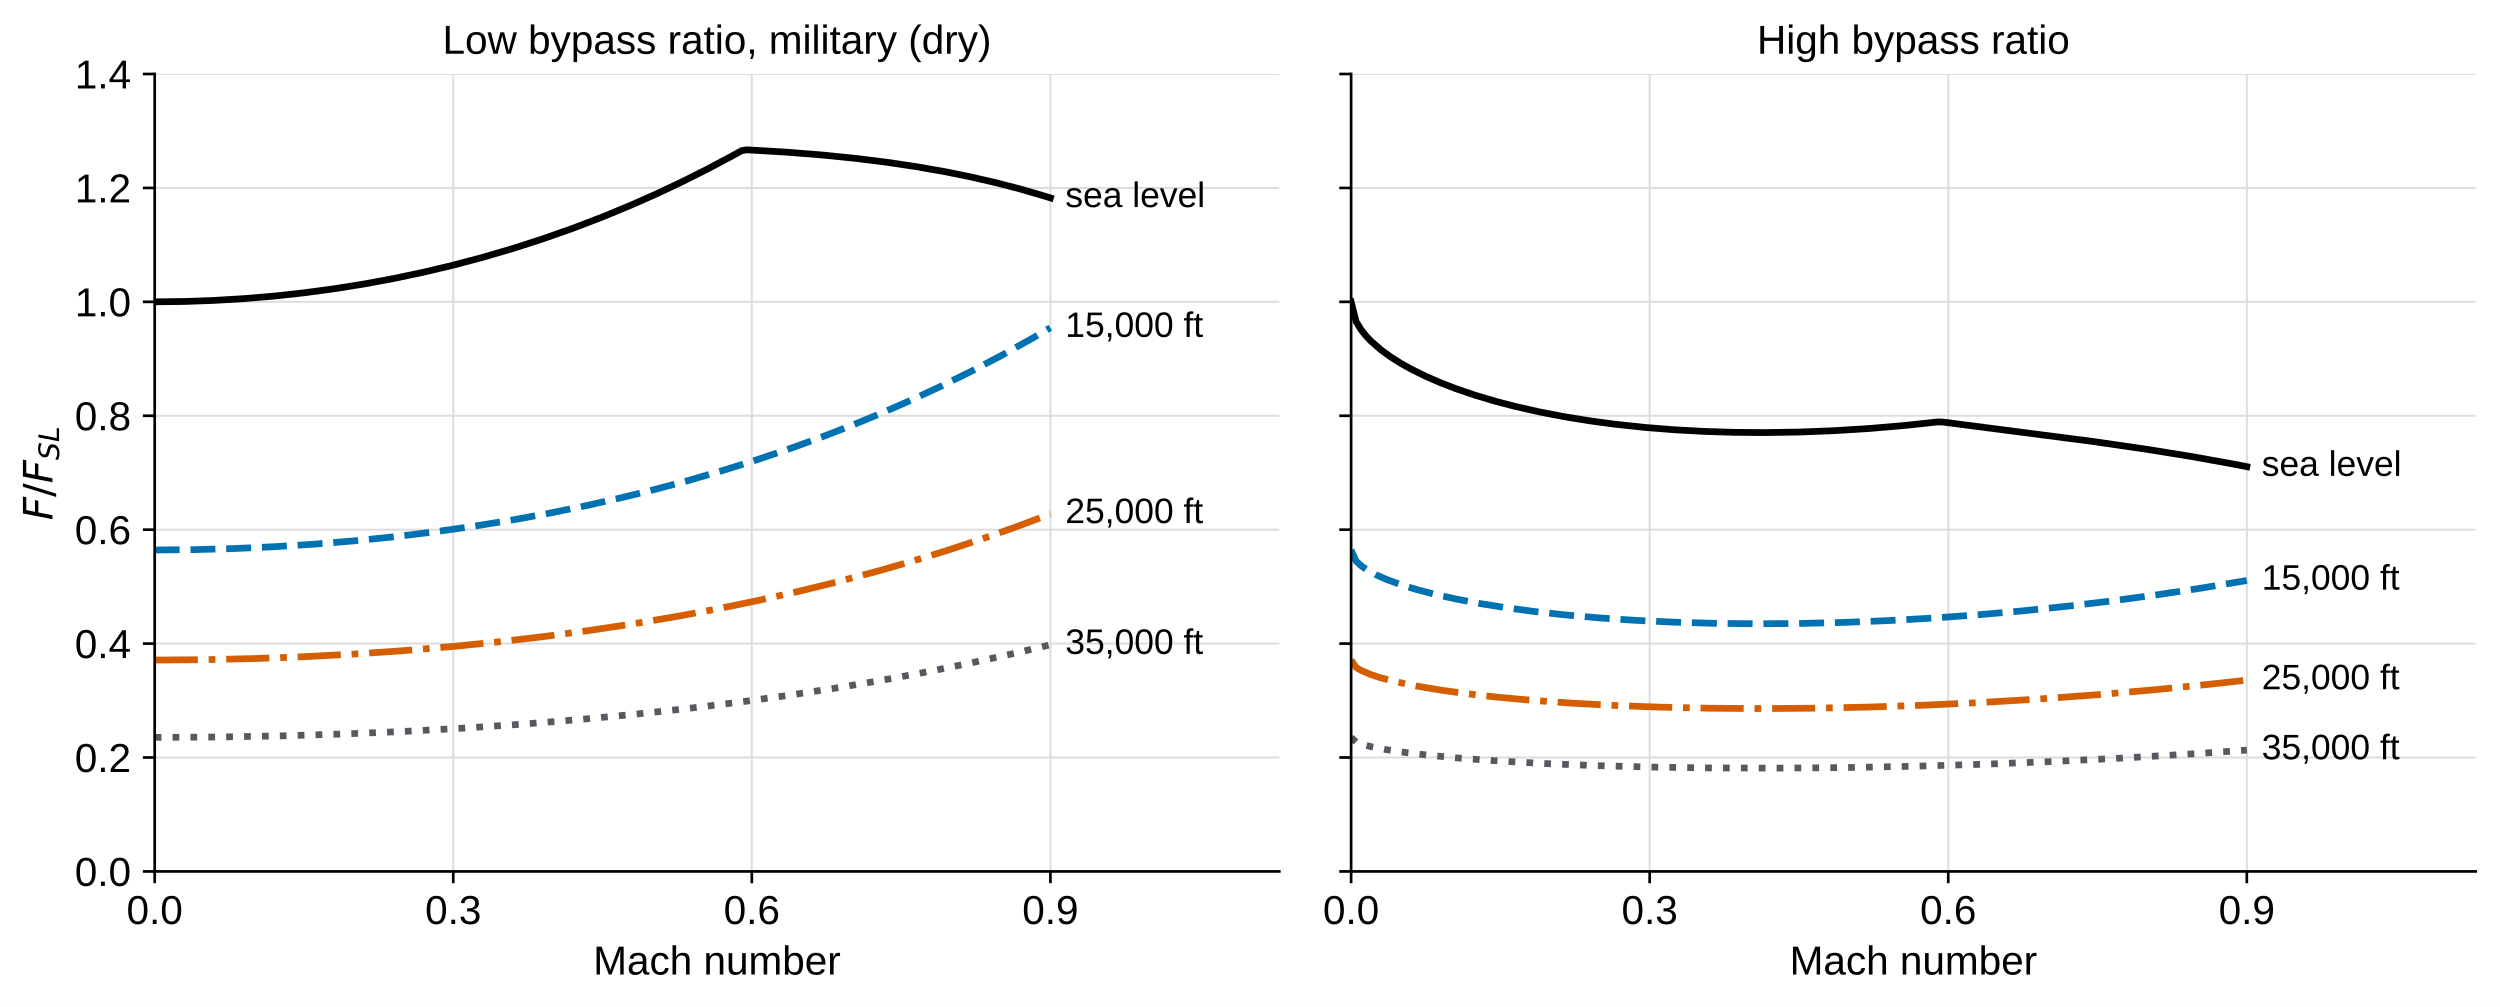
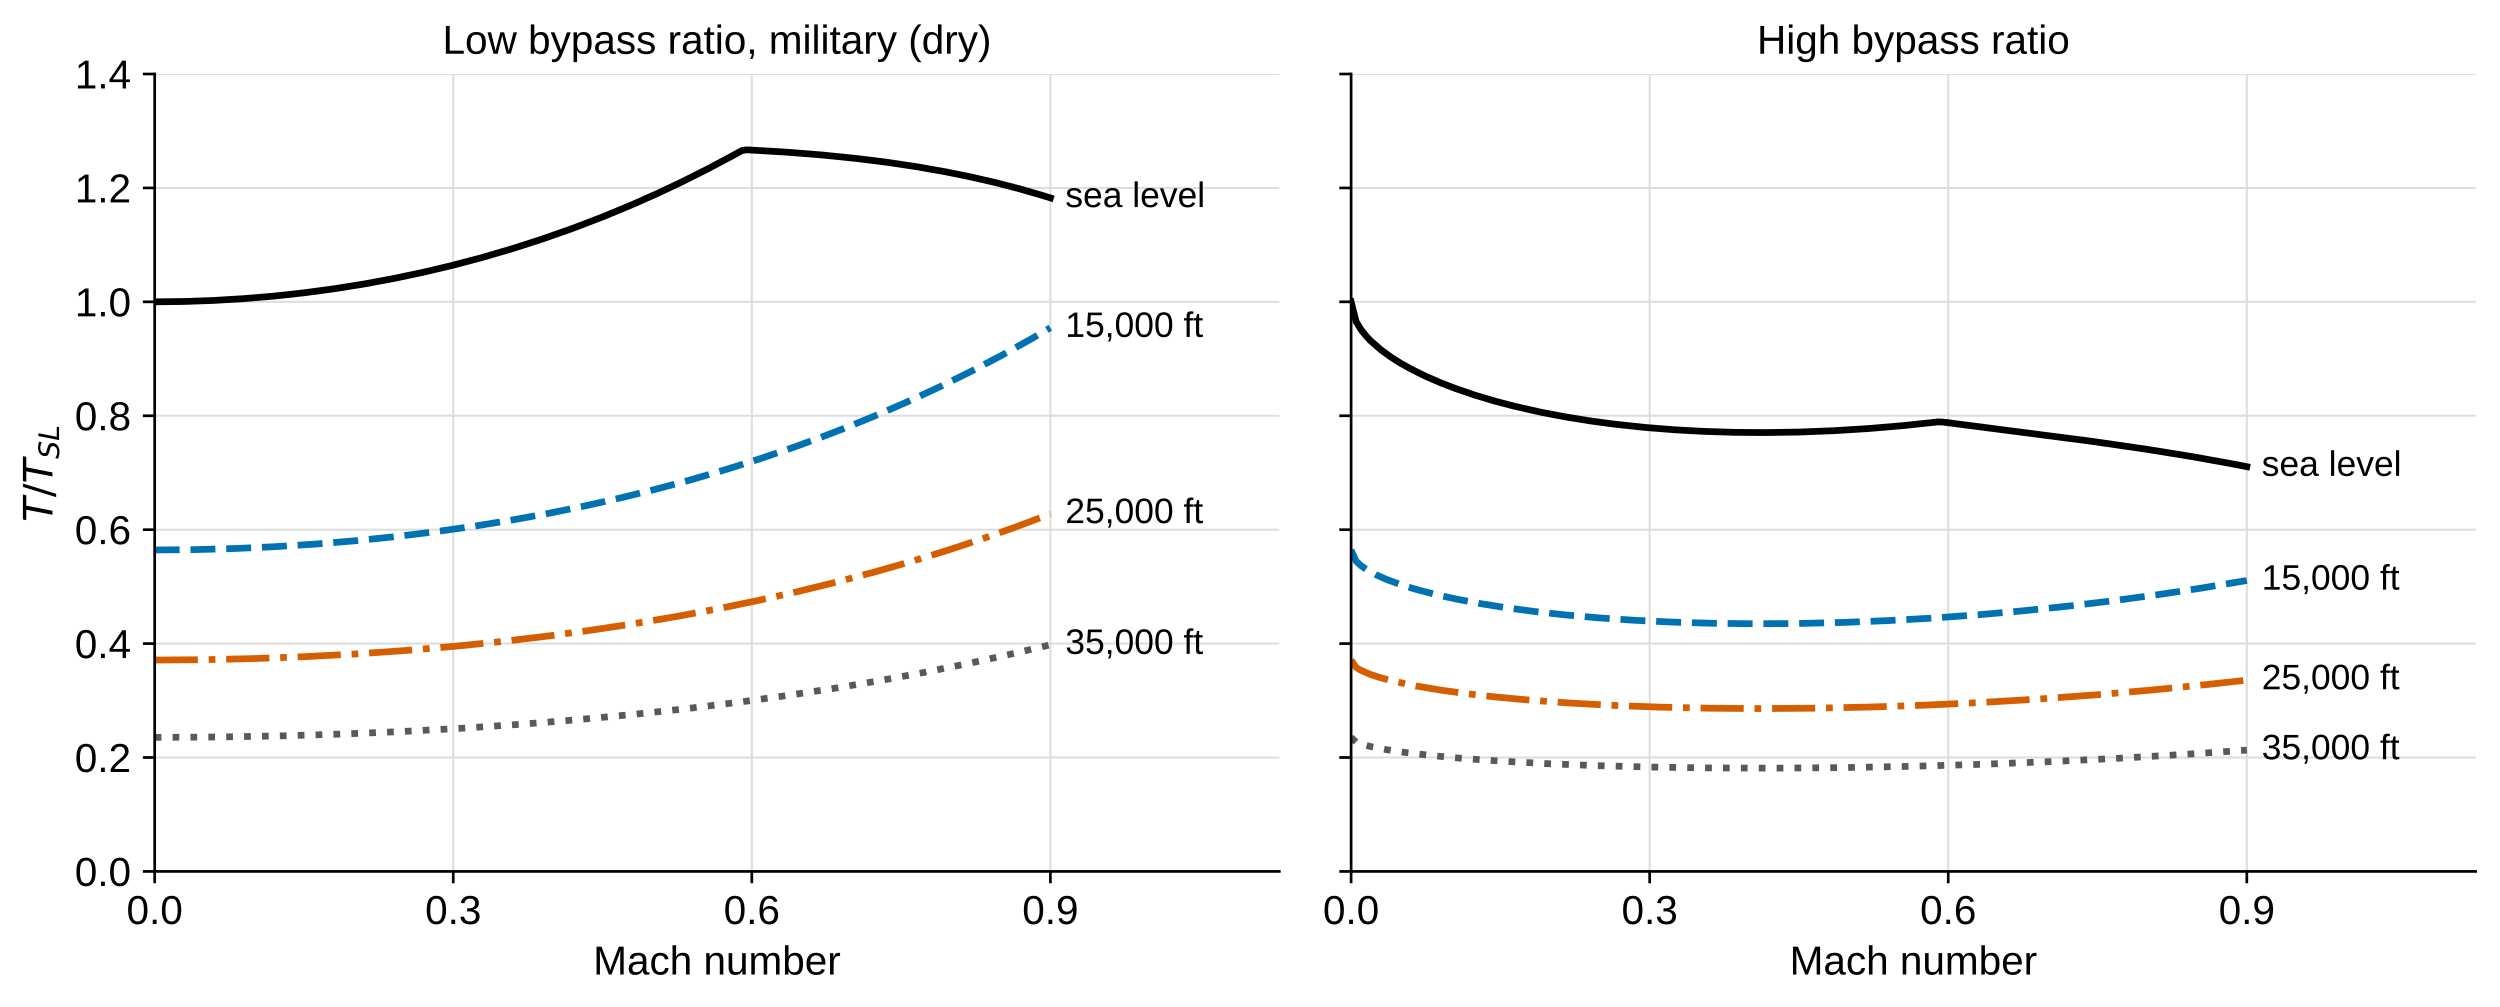
<svg xmlns="http://www.w3.org/2000/svg" xmlns:xlink="http://www.w3.org/1999/xlink" width="741.084pt" height="298.468pt" viewBox="0 0 741.084 298.468" version="1.1">
  <defs>
    <style type="text/css">*{stroke-linejoin: round; stroke-linecap: butt}</style>
  </defs>
  <g id="figure_1">
    <g id="patch_1">
      <path d="M 0 298.468  L 741.084 298.468  L 741.084 0  L 0 0  z " style="fill: #ffffff" />
    </g>
    <g id="axes_1">
      <g id="patch_2">
        <path d="M 45.854 258.319  L 379.227 258.319  L 379.227 21.936  L 45.854 21.936  z " style="fill: #ffffff" />
      </g>
      <g id="matplotlib.axis_1">
        <g id="xtick_1">
          <g id="line2d_1">
-             <path d="M 45.854 258.319  L 45.854 21.936  " clip-path="url(#p254d89307c)" style="fill: none; stroke: #dddddd; stroke-width: 0.6; stroke-linecap: square" />
+             <path d="M 45.854 258.319  L 45.854 21.936  " clip-path="url(#pd19abdd980)" style="fill: none; stroke: #dddddd; stroke-width: 0.6; stroke-linecap: square" />
          </g>
          <g id="line2d_2">
            <defs>
-               <path id="m6766ec5806" d="M 0 0  L 0 3.5  " style="stroke: #000000; stroke-width: 0.8" />
+               <path id="m0fcab98c0a" d="M 0 0  L 0 3.5  " style="stroke: #000000; stroke-width: 0.8" />
            </defs>
            <g>
-               <use xlink:href="#m6766ec5806" x="45.854" y="258.319" style="stroke: #000000; stroke-width: 0.8" />
+               <use xlink:href="#m0fcab98c0a" x="45.854" y="258.319" style="stroke: #000000; stroke-width: 0.8" />
            </g>
          </g>
          <g id="text_1">
            <text style="font-size: 12px; font-family: 'Arial', 'Helvetica', 'DejaVu Sans', sans-serif; text-anchor: middle" x="45.854" y="273.909" transform="rotate(-0 45.85437 273.9087)">0.0</text>
          </g>
        </g>
        <g id="xtick_2">
          <g id="line2d_3">
-             <path d="M 134.36 258.319  L 134.36 21.936  " clip-path="url(#p254d89307c)" style="fill: none; stroke: #dddddd; stroke-width: 0.6; stroke-linecap: square" />
+             <path d="M 134.36 258.319  L 134.36 21.936  " clip-path="url(#pd19abdd980)" style="fill: none; stroke: #dddddd; stroke-width: 0.6; stroke-linecap: square" />
          </g>
          <g id="line2d_4">
            <g>
-               <use xlink:href="#m6766ec5806" x="134.36" y="258.319" style="stroke: #000000; stroke-width: 0.8" />
+               <use xlink:href="#m0fcab98c0a" x="134.36" y="258.319" style="stroke: #000000; stroke-width: 0.8" />
            </g>
          </g>
          <g id="text_2">
            <text style="font-size: 12px; font-family: 'Arial', 'Helvetica', 'DejaVu Sans', sans-serif; text-anchor: middle" x="134.36" y="273.909" transform="rotate(-0 134.3603 273.9087)">0.3</text>
          </g>
        </g>
        <g id="xtick_3">
          <g id="line2d_5">
-             <path d="M 222.866 258.319  L 222.866 21.936  " clip-path="url(#p254d89307c)" style="fill: none; stroke: #dddddd; stroke-width: 0.6; stroke-linecap: square" />
+             <path d="M 222.866 258.319  L 222.866 21.936  " clip-path="url(#pd19abdd980)" style="fill: none; stroke: #dddddd; stroke-width: 0.6; stroke-linecap: square" />
          </g>
          <g id="line2d_6">
            <g>
-               <use xlink:href="#m6766ec5806" x="222.866" y="258.319" style="stroke: #000000; stroke-width: 0.8" />
+               <use xlink:href="#m0fcab98c0a" x="222.866" y="258.319" style="stroke: #000000; stroke-width: 0.8" />
            </g>
          </g>
          <g id="text_3">
            <text style="font-size: 12px; font-family: 'Arial', 'Helvetica', 'DejaVu Sans', sans-serif; text-anchor: middle" x="222.866" y="273.909" transform="rotate(-0 222.8663 273.9087)">0.6</text>
          </g>
        </g>
        <g id="xtick_4">
          <g id="line2d_7">
-             <path d="M 311.372 258.319  L 311.372 21.936  " clip-path="url(#p254d89307c)" style="fill: none; stroke: #dddddd; stroke-width: 0.6; stroke-linecap: square" />
+             <path d="M 311.372 258.319  L 311.372 21.936  " clip-path="url(#pd19abdd980)" style="fill: none; stroke: #dddddd; stroke-width: 0.6; stroke-linecap: square" />
          </g>
          <g id="line2d_8">
            <g>
-               <use xlink:href="#m6766ec5806" x="311.372" y="258.319" style="stroke: #000000; stroke-width: 0.8" />
+               <use xlink:href="#m0fcab98c0a" x="311.372" y="258.319" style="stroke: #000000; stroke-width: 0.8" />
            </g>
          </g>
          <g id="text_4">
            <text style="font-size: 12px; font-family: 'Arial', 'Helvetica', 'DejaVu Sans', sans-serif; text-anchor: middle" x="311.372" y="273.909" transform="rotate(-0 311.3723 273.9087)">0.9</text>
          </g>
        </g>
        <g id="text_5">
          <text style="font-size: 12px; font-family: 'Arial', 'Helvetica', 'DejaVu Sans', sans-serif; text-anchor: middle" x="212.541" y="288.883" transform="rotate(-0 212.5406 288.8831)">Mach number</text>
        </g>
      </g>
      <g id="matplotlib.axis_2">
        <g id="ytick_1">
          <g id="line2d_9">
-             <path d="M 45.854 258.319  L 379.227 258.319  " clip-path="url(#p254d89307c)" style="fill: none; stroke: #dddddd; stroke-width: 0.6; stroke-linecap: square" />
+             <path d="M 45.854 258.319  L 379.227 258.319  " clip-path="url(#pd19abdd980)" style="fill: none; stroke: #dddddd; stroke-width: 0.6; stroke-linecap: square" />
          </g>
          <g id="line2d_10">
            <defs>
-               <path id="m88edf5be63" d="M 0 0  L -3.5 0  " style="stroke: #000000; stroke-width: 0.8" />
+               <path id="m493aca68f6" d="M 0 0  L -3.5 0  " style="stroke: #000000; stroke-width: 0.8" />
            </defs>
            <g>
-               <use xlink:href="#m88edf5be63" x="45.854" y="258.319" style="stroke: #000000; stroke-width: 0.8" />
+               <use xlink:href="#m493aca68f6" x="45.854" y="258.319" style="stroke: #000000; stroke-width: 0.8" />
            </g>
          </g>
          <g id="text_6">
            <text style="font-size: 12px; font-family: 'Arial', 'Helvetica', 'DejaVu Sans', sans-serif; text-anchor: end" x="38.854" y="262.614" transform="rotate(-0 38.85437 262.6141)">0.0</text>
          </g>
        </g>
        <g id="ytick_2">
          <g id="line2d_11">
-             <path d="M 45.854 224.55  L 379.227 224.55  " clip-path="url(#p254d89307c)" style="fill: none; stroke: #dddddd; stroke-width: 0.6; stroke-linecap: square" />
+             <path d="M 45.854 224.55  L 379.227 224.55  " clip-path="url(#pd19abdd980)" style="fill: none; stroke: #dddddd; stroke-width: 0.6; stroke-linecap: square" />
          </g>
          <g id="line2d_12">
            <g>
-               <use xlink:href="#m88edf5be63" x="45.854" y="224.55" style="stroke: #000000; stroke-width: 0.8" />
+               <use xlink:href="#m493aca68f6" x="45.854" y="224.55" style="stroke: #000000; stroke-width: 0.8" />
            </g>
          </g>
          <g id="text_7">
            <text style="font-size: 12px; font-family: 'Arial', 'Helvetica', 'DejaVu Sans', sans-serif; text-anchor: end" x="38.854" y="228.845" transform="rotate(-0 38.85437 228.845)">0.2</text>
          </g>
        </g>
        <g id="ytick_3">
          <g id="line2d_13">
-             <path d="M 45.854 190.781  L 379.227 190.781  " clip-path="url(#p254d89307c)" style="fill: none; stroke: #dddddd; stroke-width: 0.6; stroke-linecap: square" />
+             <path d="M 45.854 190.781  L 379.227 190.781  " clip-path="url(#pd19abdd980)" style="fill: none; stroke: #dddddd; stroke-width: 0.6; stroke-linecap: square" />
          </g>
          <g id="line2d_14">
            <g>
-               <use xlink:href="#m88edf5be63" x="45.854" y="190.781" style="stroke: #000000; stroke-width: 0.8" />
+               <use xlink:href="#m493aca68f6" x="45.854" y="190.781" style="stroke: #000000; stroke-width: 0.8" />
            </g>
          </g>
          <g id="text_8">
            <text style="font-size: 12px; font-family: 'Arial', 'Helvetica', 'DejaVu Sans', sans-serif; text-anchor: end" x="38.854" y="195.076" transform="rotate(-0 38.85437 195.0758)">0.4</text>
          </g>
        </g>
        <g id="ytick_4">
          <g id="line2d_15">
-             <path d="M 45.854 157.012  L 379.227 157.012  " clip-path="url(#p254d89307c)" style="fill: none; stroke: #dddddd; stroke-width: 0.6; stroke-linecap: square" />
+             <path d="M 45.854 157.012  L 379.227 157.012  " clip-path="url(#pd19abdd980)" style="fill: none; stroke: #dddddd; stroke-width: 0.6; stroke-linecap: square" />
          </g>
          <g id="line2d_16">
            <g>
-               <use xlink:href="#m88edf5be63" x="45.854" y="157.012" style="stroke: #000000; stroke-width: 0.8" />
+               <use xlink:href="#m493aca68f6" x="45.854" y="157.012" style="stroke: #000000; stroke-width: 0.8" />
            </g>
          </g>
          <g id="text_9">
            <text style="font-size: 12px; font-family: 'Arial', 'Helvetica', 'DejaVu Sans', sans-serif; text-anchor: end" x="38.854" y="161.307" transform="rotate(-0 38.85437 161.3067)">0.6</text>
          </g>
        </g>
        <g id="ytick_5">
          <g id="line2d_17">
-             <path d="M 45.854 123.243  L 379.227 123.243  " clip-path="url(#p254d89307c)" style="fill: none; stroke: #dddddd; stroke-width: 0.6; stroke-linecap: square" />
+             <path d="M 45.854 123.243  L 379.227 123.243  " clip-path="url(#pd19abdd980)" style="fill: none; stroke: #dddddd; stroke-width: 0.6; stroke-linecap: square" />
          </g>
          <g id="line2d_18">
            <g>
-               <use xlink:href="#m88edf5be63" x="45.854" y="123.243" style="stroke: #000000; stroke-width: 0.8" />
+               <use xlink:href="#m493aca68f6" x="45.854" y="123.243" style="stroke: #000000; stroke-width: 0.8" />
            </g>
          </g>
          <g id="text_10">
            <text style="font-size: 12px; font-family: 'Arial', 'Helvetica', 'DejaVu Sans', sans-serif; text-anchor: end" x="38.854" y="127.538" transform="rotate(-0 38.85437 127.5376)">0.8</text>
          </g>
        </g>
        <g id="ytick_6">
          <g id="line2d_19">
-             <path d="M 45.854 89.474  L 379.227 89.474  " clip-path="url(#p254d89307c)" style="fill: none; stroke: #dddddd; stroke-width: 0.6; stroke-linecap: square" />
+             <path d="M 45.854 89.474  L 379.227 89.474  " clip-path="url(#pd19abdd980)" style="fill: none; stroke: #dddddd; stroke-width: 0.6; stroke-linecap: square" />
          </g>
          <g id="line2d_20">
            <g>
-               <use xlink:href="#m88edf5be63" x="45.854" y="89.474" style="stroke: #000000; stroke-width: 0.8" />
+               <use xlink:href="#m493aca68f6" x="45.854" y="89.474" style="stroke: #000000; stroke-width: 0.8" />
            </g>
          </g>
          <g id="text_11">
            <text style="font-size: 12px; font-family: 'Arial', 'Helvetica', 'DejaVu Sans', sans-serif; text-anchor: end" x="38.854" y="93.769" transform="rotate(-0 38.85437 93.76853)">1.0</text>
          </g>
        </g>
        <g id="ytick_7">
          <g id="line2d_21">
-             <path d="M 45.854 55.705  L 379.227 55.705  " clip-path="url(#p254d89307c)" style="fill: none; stroke: #dddddd; stroke-width: 0.6; stroke-linecap: square" />
+             <path d="M 45.854 55.705  L 379.227 55.705  " clip-path="url(#pd19abdd980)" style="fill: none; stroke: #dddddd; stroke-width: 0.6; stroke-linecap: square" />
          </g>
          <g id="line2d_22">
            <g>
-               <use xlink:href="#m88edf5be63" x="45.854" y="55.705" style="stroke: #000000; stroke-width: 0.8" />
+               <use xlink:href="#m493aca68f6" x="45.854" y="55.705" style="stroke: #000000; stroke-width: 0.8" />
            </g>
          </g>
          <g id="text_12">
            <text style="font-size: 12px; font-family: 'Arial', 'Helvetica', 'DejaVu Sans', sans-serif; text-anchor: end" x="38.854" y="59.999" transform="rotate(-0 38.85437 59.99942)">1.2</text>
          </g>
        </g>
        <g id="ytick_8">
          <g id="line2d_23">
-             <path d="M 45.854 21.936  L 379.227 21.936  " clip-path="url(#p254d89307c)" style="fill: none; stroke: #dddddd; stroke-width: 0.6; stroke-linecap: square" />
+             <path d="M 45.854 21.936  L 379.227 21.936  " clip-path="url(#pd19abdd980)" style="fill: none; stroke: #dddddd; stroke-width: 0.6; stroke-linecap: square" />
          </g>
          <g id="line2d_24">
            <g>
-               <use xlink:href="#m88edf5be63" x="45.854" y="21.936" style="stroke: #000000; stroke-width: 0.8" />
+               <use xlink:href="#m493aca68f6" x="45.854" y="21.936" style="stroke: #000000; stroke-width: 0.8" />
            </g>
          </g>
          <g id="text_13">
            <text style="font-size: 12px; font-family: 'Arial', 'Helvetica', 'DejaVu Sans', sans-serif; text-anchor: end" x="38.854" y="26.23" transform="rotate(-0 38.85437 26.23031)">1.4</text>
          </g>
        </g>
        <g id="text_14">
-           <g transform="translate(15.78937 154.2275) rotate(-90)">
+           <g transform="translate(15.78937 154.7075) rotate(-90)">
            <text>
-               <tspan x="0" y="-0.25" style="font-style: oblique; font-size: 12px; font-family: 'DejaVu Sans'">F</tspan>
-               <tspan x="10.945" y="-0.25" style="font-style: oblique; font-size: 12px; font-family: 'DejaVu Sans'">F</tspan>
-               <tspan x="6.902" y="-0.25" style="font-size: 12px; font-family: 'DejaVu Sans'">/</tspan>
-               <tspan x="17.848" y="1.719" style="font-style: oblique; font-size: 8.4px; font-family: 'DejaVu Sans'">S</tspan>
-               <tspan x="23.18" y="1.719" style="font-style: oblique; font-size: 8.4px; font-family: 'DejaVu Sans'">L</tspan>
+               <tspan x="0" y="-0.25" style="font-style: oblique; font-size: 12px; font-family: 'DejaVu Sans'">T</tspan>
+               <tspan x="11.373" y="-0.25" style="font-style: oblique; font-size: 12px; font-family: 'DejaVu Sans'">T</tspan>
+               <tspan x="7.33" y="-0.25" style="font-size: 12px; font-family: 'DejaVu Sans'">/</tspan>
+               <tspan x="18.703" y="1.719" style="font-style: oblique; font-size: 8.4px; font-family: 'DejaVu Sans'">S</tspan>
+               <tspan x="24.035" y="1.719" style="font-style: oblique; font-size: 8.4px; font-family: 'DejaVu Sans'">L</tspan>
            </text>
          </g>
        </g>
      </g>
      <g id="line2d_25">
-         <path d="M 45.854 89.474  L 54.705 89.367  L 63.556 89.048  L 72.406 88.515  L 81.257 87.766  L 90.107 86.8  L 98.958 85.613  L 107.809 84.204  L 116.659 82.567  L 125.51 80.699  L 134.36 78.595  L 143.211 76.249  L 152.062 73.653  L 160.912 70.803  L 169.763 67.689  L 178.613 64.304  L 187.464 60.638  L 194.839 57.361  L 202.215 53.876  L 209.59 50.177  L 216.966 46.257  L 219.916 44.625  L 221.391 44.408  L 233.192 45.107  L 243.518 45.927  L 253.843 46.973  L 262.694 48.076  L 271.545 49.392  L 280.395 50.946  L 287.771 52.443  L 295.146 54.14  L 302.522 56.055  L 309.897 58.207  L 311.372 58.667  L 311.372 58.667  " clip-path="url(#p254d89307c)" style="fill: none; stroke: #000000; stroke-width: 2; stroke-linecap: square" />
+         <path d="M 45.854 89.474  L 54.705 89.367  L 63.556 89.048  L 72.406 88.515  L 81.257 87.766  L 90.107 86.8  L 98.958 85.613  L 107.809 84.204  L 116.659 82.567  L 125.51 80.699  L 134.36 78.595  L 143.211 76.249  L 152.062 73.653  L 160.912 70.803  L 169.763 67.689  L 178.613 64.304  L 187.464 60.638  L 194.839 57.361  L 202.215 53.876  L 209.59 50.177  L 216.966 46.257  L 219.916 44.625  L 221.391 44.408  L 233.192 45.107  L 243.518 45.927  L 253.843 46.973  L 262.694 48.076  L 271.545 49.392  L 280.395 50.946  L 287.771 52.443  L 295.146 54.14  L 302.522 56.055  L 309.897 58.207  L 311.372 58.667  L 311.372 58.667  " clip-path="url(#pd19abdd980)" style="fill: none; stroke: #000000; stroke-width: 2; stroke-linecap: square" />
      </g>
      <g id="line2d_26">
-         <path d="M 45.854 163.033  L 57.655 162.926  L 69.456 162.606  L 81.257 162.069  L 93.058 161.315  L 104.858 160.338  L 116.659 159.135  L 128.46 157.7  L 140.261 156.026  L 152.062 154.105  L 162.387 152.214  L 172.713 150.119  L 183.039 147.814  L 193.364 145.29  L 203.69 142.536  L 214.016 139.544  L 224.341 136.303  L 234.667 132.799  L 243.518 129.579  L 252.368 126.148  L 261.219 122.497  L 270.07 118.618  L 278.92 114.499  L 287.771 110.129  L 296.621 105.497  L 305.472 100.591  L 311.372 97.161  L 311.372 97.161  " clip-path="url(#p254d89307c)" style="fill: none; stroke-dasharray: 7.4,3.2; stroke-dashoffset: 0; stroke: #0072b2; stroke-width: 2" />
+         <path d="M 45.854 163.033  L 57.655 162.926  L 69.456 162.606  L 81.257 162.069  L 93.058 161.315  L 104.858 160.338  L 116.659 159.135  L 128.46 157.7  L 140.261 156.026  L 152.062 154.105  L 162.387 152.214  L 172.713 150.119  L 183.039 147.814  L 193.364 145.29  L 203.69 142.536  L 214.016 139.544  L 224.341 136.303  L 234.667 132.799  L 243.518 129.579  L 252.368 126.148  L 261.219 122.497  L 270.07 118.618  L 278.92 114.499  L 287.771 110.129  L 296.621 105.497  L 305.472 100.591  L 311.372 97.161  L 311.372 97.161  " clip-path="url(#pd19abdd980)" style="fill: none; stroke-dasharray: 7.4,3.2; stroke-dashoffset: 0; stroke: #0072b2; stroke-width: 2" />
      </g>
      <g id="line2d_27">
-         <path d="M 45.854 195.662  L 60.605 195.553  L 75.356 195.223  L 90.107 194.67  L 104.858 193.89  L 119.609 192.878  L 134.36 191.625  L 147.636 190.285  L 160.912 188.734  L 174.188 186.963  L 187.464 184.962  L 200.74 182.717  L 212.541 180.508  L 224.341 178.085  L 236.142 175.438  L 247.943 172.553  L 259.744 169.418  L 270.07 166.456  L 280.395 163.281  L 290.721 159.879  L 301.047 156.239  L 311.372 152.347  L 311.372 152.347  " clip-path="url(#p254d89307c)" style="fill: none; stroke-dasharray: 12.8,3.2,2,3.2; stroke-dashoffset: 0; stroke: #d55e00; stroke-width: 2" />
+         <path d="M 45.854 195.662  L 60.605 195.553  L 75.356 195.223  L 90.107 194.67  L 104.858 193.89  L 119.609 192.878  L 134.36 191.625  L 147.636 190.285  L 160.912 188.734  L 174.188 186.963  L 187.464 184.962  L 200.74 182.717  L 212.541 180.508  L 224.341 178.085  L 236.142 175.438  L 247.943 172.553  L 259.744 169.418  L 270.07 166.456  L 280.395 163.281  L 290.721 159.879  L 301.047 156.239  L 311.372 152.347  L 311.372 152.347  " clip-path="url(#pd19abdd980)" style="fill: none; stroke-dasharray: 12.8,3.2,2,3.2; stroke-dashoffset: 0; stroke: #d55e00; stroke-width: 2" />
      </g>
      <g id="line2d_28">
-         <path d="M 45.854 218.589  L 65.031 218.472  L 84.207 218.117  L 101.908 217.576  L 119.609 216.824  L 137.311 215.852  L 155.012 214.65  L 171.238 213.335  L 187.464 211.804  L 203.69 210.043  L 218.441 208.229  L 233.192 206.199  L 247.943 203.936  L 261.219 201.688  L 274.495 199.224  L 287.771 196.531  L 301.047 193.591  L 311.372 191.124  L 311.372 191.124  " clip-path="url(#p254d89307c)" style="fill: none; stroke-dasharray: 2,3.3; stroke-dashoffset: 0; stroke: #555960; stroke-width: 2" />
+         <path d="M 45.854 218.589  L 65.031 218.472  L 84.207 218.117  L 101.908 217.576  L 119.609 216.824  L 137.311 215.852  L 155.012 214.65  L 171.238 213.335  L 187.464 211.804  L 203.69 210.043  L 218.441 208.229  L 233.192 206.199  L 247.943 203.936  L 261.219 201.688  L 274.495 199.224  L 287.771 196.531  L 301.047 193.591  L 311.372 191.124  L 311.372 191.124  " clip-path="url(#pd19abdd980)" style="fill: none; stroke-dasharray: 2,3.3; stroke-dashoffset: 0; stroke: #555960; stroke-width: 2" />
      </g>
      <g id="patch_3">
        <path d="M 45.854 258.319  L 45.854 21.936  " style="fill: none; stroke: #000000; stroke-width: 0.8; stroke-linejoin: miter; stroke-linecap: square" />
      </g>
      <g id="patch_4">
        <path d="M 45.854 258.319  L 379.227 258.319  " style="fill: none; stroke: #000000; stroke-width: 0.8; stroke-linejoin: miter; stroke-linecap: square" />
      </g>
      <g id="text_15">
        <text style="font-size: 10.5px; font-family: 'Arial', 'Helvetica', 'DejaVu Sans', sans-serif; text-anchor: start" x="315.798" y="61.381" transform="rotate(-0 315.7976 61.38126)">sea level</text>
      </g>
      <g id="text_16">
        <text style="font-size: 10.5px; font-family: 'Arial', 'Helvetica', 'DejaVu Sans', sans-serif; text-anchor: start" x="315.798" y="99.876" transform="rotate(-0 315.7976 99.87578)">15,000 ft</text>
      </g>
      <g id="text_17">
        <text style="font-size: 10.5px; font-family: 'Arial', 'Helvetica', 'DejaVu Sans', sans-serif; text-anchor: start" x="315.798" y="155.062" transform="rotate(-0 315.7976 155.0619)">25,000 ft</text>
      </g>
      <g id="text_18">
        <text style="font-size: 10.5px; font-family: 'Arial', 'Helvetica', 'DejaVu Sans', sans-serif; text-anchor: start" x="315.798" y="193.838" transform="rotate(-0 315.7976 193.8382)">35,000 ft</text>
      </g>
      <g id="text_19">
        <text style="font-size: 12px; font-family: 'Arial', 'Helvetica', 'DejaVu Sans', sans-serif; text-anchor: middle" x="212.541" y="15.936" transform="rotate(-0 212.5406 15.93562)">Low bypass ratio, military (dry)</text>
      </g>
    </g>
    <g id="axes_2">
      <g id="patch_5">
        <path d="M 400.512 258.319  L 733.884 258.319  L 733.884 21.936  L 400.512 21.936  z " style="fill: #ffffff" />
      </g>
      <g id="matplotlib.axis_3">
        <g id="xtick_5">
          <g id="line2d_29">
-             <path d="M 400.512 258.319  L 400.512 21.936  " clip-path="url(#pdae4bac377)" style="fill: none; stroke: #dddddd; stroke-width: 0.6; stroke-linecap: square" />
+             <path d="M 400.512 258.319  L 400.512 21.936  " clip-path="url(#pdaf111ec71)" style="fill: none; stroke: #dddddd; stroke-width: 0.6; stroke-linecap: square" />
          </g>
          <g id="line2d_30">
            <g>
-               <use xlink:href="#m6766ec5806" x="400.512" y="258.319" style="stroke: #000000; stroke-width: 0.8" />
+               <use xlink:href="#m0fcab98c0a" x="400.512" y="258.319" style="stroke: #000000; stroke-width: 0.8" />
            </g>
          </g>
          <g id="text_20">
            <text style="font-size: 12px; font-family: 'Arial', 'Helvetica', 'DejaVu Sans', sans-serif; text-anchor: middle" x="400.512" y="273.909" transform="rotate(-0 400.5119 273.9087)">0.0</text>
          </g>
        </g>
        <g id="xtick_6">
          <g id="line2d_31">
-             <path d="M 489.018 258.319  L 489.018 21.936  " clip-path="url(#pdae4bac377)" style="fill: none; stroke: #dddddd; stroke-width: 0.6; stroke-linecap: square" />
+             <path d="M 489.018 258.319  L 489.018 21.936  " clip-path="url(#pdaf111ec71)" style="fill: none; stroke: #dddddd; stroke-width: 0.6; stroke-linecap: square" />
          </g>
          <g id="line2d_32">
            <g>
-               <use xlink:href="#m6766ec5806" x="489.018" y="258.319" style="stroke: #000000; stroke-width: 0.8" />
+               <use xlink:href="#m0fcab98c0a" x="489.018" y="258.319" style="stroke: #000000; stroke-width: 0.8" />
            </g>
          </g>
          <g id="text_21">
            <text style="font-size: 12px; font-family: 'Arial', 'Helvetica', 'DejaVu Sans', sans-serif; text-anchor: middle" x="489.018" y="273.909" transform="rotate(-0 489.0178 273.9087)">0.3</text>
          </g>
        </g>
        <g id="xtick_7">
          <g id="line2d_33">
-             <path d="M 577.524 258.319  L 577.524 21.936  " clip-path="url(#pdae4bac377)" style="fill: none; stroke: #dddddd; stroke-width: 0.6; stroke-linecap: square" />
+             <path d="M 577.524 258.319  L 577.524 21.936  " clip-path="url(#pdaf111ec71)" style="fill: none; stroke: #dddddd; stroke-width: 0.6; stroke-linecap: square" />
          </g>
          <g id="line2d_34">
            <g>
-               <use xlink:href="#m6766ec5806" x="577.524" y="258.319" style="stroke: #000000; stroke-width: 0.8" />
+               <use xlink:href="#m0fcab98c0a" x="577.524" y="258.319" style="stroke: #000000; stroke-width: 0.8" />
            </g>
          </g>
          <g id="text_22">
            <text style="font-size: 12px; font-family: 'Arial', 'Helvetica', 'DejaVu Sans', sans-serif; text-anchor: middle" x="577.524" y="273.909" transform="rotate(-0 577.5238 273.9087)">0.6</text>
          </g>
        </g>
        <g id="xtick_8">
          <g id="line2d_35">
-             <path d="M 666.03 258.319  L 666.03 21.936  " clip-path="url(#pdae4bac377)" style="fill: none; stroke: #dddddd; stroke-width: 0.6; stroke-linecap: square" />
+             <path d="M 666.03 258.319  L 666.03 21.936  " clip-path="url(#pdaf111ec71)" style="fill: none; stroke: #dddddd; stroke-width: 0.6; stroke-linecap: square" />
          </g>
          <g id="line2d_36">
            <g>
-               <use xlink:href="#m6766ec5806" x="666.03" y="258.319" style="stroke: #000000; stroke-width: 0.8" />
+               <use xlink:href="#m0fcab98c0a" x="666.03" y="258.319" style="stroke: #000000; stroke-width: 0.8" />
            </g>
          </g>
          <g id="text_23">
            <text style="font-size: 12px; font-family: 'Arial', 'Helvetica', 'DejaVu Sans', sans-serif; text-anchor: middle" x="666.03" y="273.909" transform="rotate(-0 666.0298 273.9087)">0.9</text>
          </g>
        </g>
        <g id="text_24">
          <text style="font-size: 12px; font-family: 'Arial', 'Helvetica', 'DejaVu Sans', sans-serif; text-anchor: middle" x="567.198" y="288.883" transform="rotate(-0 567.1981 288.8831)">Mach number</text>
        </g>
      </g>
      <g id="matplotlib.axis_4">
        <g id="ytick_9">
          <g id="line2d_37">
-             <path d="M 400.512 258.319  L 733.884 258.319  " clip-path="url(#pdae4bac377)" style="fill: none; stroke: #dddddd; stroke-width: 0.6; stroke-linecap: square" />
+             <path d="M 400.512 258.319  L 733.884 258.319  " clip-path="url(#pdaf111ec71)" style="fill: none; stroke: #dddddd; stroke-width: 0.6; stroke-linecap: square" />
          </g>
          <g id="line2d_38">
            <g>
-               <use xlink:href="#m88edf5be63" x="400.512" y="258.319" style="stroke: #000000; stroke-width: 0.8" />
+               <use xlink:href="#m493aca68f6" x="400.512" y="258.319" style="stroke: #000000; stroke-width: 0.8" />
            </g>
          </g>
        </g>
        <g id="ytick_10">
          <g id="line2d_39">
-             <path d="M 400.512 224.55  L 733.884 224.55  " clip-path="url(#pdae4bac377)" style="fill: none; stroke: #dddddd; stroke-width: 0.6; stroke-linecap: square" />
+             <path d="M 400.512 224.55  L 733.884 224.55  " clip-path="url(#pdaf111ec71)" style="fill: none; stroke: #dddddd; stroke-width: 0.6; stroke-linecap: square" />
          </g>
          <g id="line2d_40">
            <g>
-               <use xlink:href="#m88edf5be63" x="400.512" y="224.55" style="stroke: #000000; stroke-width: 0.8" />
+               <use xlink:href="#m493aca68f6" x="400.512" y="224.55" style="stroke: #000000; stroke-width: 0.8" />
            </g>
          </g>
        </g>
        <g id="ytick_11">
          <g id="line2d_41">
-             <path d="M 400.512 190.781  L 733.884 190.781  " clip-path="url(#pdae4bac377)" style="fill: none; stroke: #dddddd; stroke-width: 0.6; stroke-linecap: square" />
+             <path d="M 400.512 190.781  L 733.884 190.781  " clip-path="url(#pdaf111ec71)" style="fill: none; stroke: #dddddd; stroke-width: 0.6; stroke-linecap: square" />
          </g>
          <g id="line2d_42">
            <g>
-               <use xlink:href="#m88edf5be63" x="400.512" y="190.781" style="stroke: #000000; stroke-width: 0.8" />
+               <use xlink:href="#m493aca68f6" x="400.512" y="190.781" style="stroke: #000000; stroke-width: 0.8" />
            </g>
          </g>
        </g>
        <g id="ytick_12">
          <g id="line2d_43">
-             <path d="M 400.512 157.012  L 733.884 157.012  " clip-path="url(#pdae4bac377)" style="fill: none; stroke: #dddddd; stroke-width: 0.6; stroke-linecap: square" />
+             <path d="M 400.512 157.012  L 733.884 157.012  " clip-path="url(#pdaf111ec71)" style="fill: none; stroke: #dddddd; stroke-width: 0.6; stroke-linecap: square" />
          </g>
          <g id="line2d_44">
            <g>
-               <use xlink:href="#m88edf5be63" x="400.512" y="157.012" style="stroke: #000000; stroke-width: 0.8" />
+               <use xlink:href="#m493aca68f6" x="400.512" y="157.012" style="stroke: #000000; stroke-width: 0.8" />
            </g>
          </g>
        </g>
        <g id="ytick_13">
          <g id="line2d_45">
-             <path d="M 400.512 123.243  L 733.884 123.243  " clip-path="url(#pdae4bac377)" style="fill: none; stroke: #dddddd; stroke-width: 0.6; stroke-linecap: square" />
+             <path d="M 400.512 123.243  L 733.884 123.243  " clip-path="url(#pdaf111ec71)" style="fill: none; stroke: #dddddd; stroke-width: 0.6; stroke-linecap: square" />
          </g>
          <g id="line2d_46">
            <g>
-               <use xlink:href="#m88edf5be63" x="400.512" y="123.243" style="stroke: #000000; stroke-width: 0.8" />
+               <use xlink:href="#m493aca68f6" x="400.512" y="123.243" style="stroke: #000000; stroke-width: 0.8" />
            </g>
          </g>
        </g>
        <g id="ytick_14">
          <g id="line2d_47">
-             <path d="M 400.512 89.474  L 733.884 89.474  " clip-path="url(#pdae4bac377)" style="fill: none; stroke: #dddddd; stroke-width: 0.6; stroke-linecap: square" />
+             <path d="M 400.512 89.474  L 733.884 89.474  " clip-path="url(#pdaf111ec71)" style="fill: none; stroke: #dddddd; stroke-width: 0.6; stroke-linecap: square" />
          </g>
          <g id="line2d_48">
            <g>
-               <use xlink:href="#m88edf5be63" x="400.512" y="89.474" style="stroke: #000000; stroke-width: 0.8" />
+               <use xlink:href="#m493aca68f6" x="400.512" y="89.474" style="stroke: #000000; stroke-width: 0.8" />
            </g>
          </g>
        </g>
        <g id="ytick_15">
          <g id="line2d_49">
-             <path d="M 400.512 55.705  L 733.884 55.705  " clip-path="url(#pdae4bac377)" style="fill: none; stroke: #dddddd; stroke-width: 0.6; stroke-linecap: square" />
+             <path d="M 400.512 55.705  L 733.884 55.705  " clip-path="url(#pdaf111ec71)" style="fill: none; stroke: #dddddd; stroke-width: 0.6; stroke-linecap: square" />
          </g>
          <g id="line2d_50">
            <g>
-               <use xlink:href="#m88edf5be63" x="400.512" y="55.705" style="stroke: #000000; stroke-width: 0.8" />
+               <use xlink:href="#m493aca68f6" x="400.512" y="55.705" style="stroke: #000000; stroke-width: 0.8" />
            </g>
          </g>
        </g>
        <g id="ytick_16">
          <g id="line2d_51">
-             <path d="M 400.512 21.936  L 733.884 21.936  " clip-path="url(#pdae4bac377)" style="fill: none; stroke: #dddddd; stroke-width: 0.6; stroke-linecap: square" />
+             <path d="M 400.512 21.936  L 733.884 21.936  " clip-path="url(#pdaf111ec71)" style="fill: none; stroke: #dddddd; stroke-width: 0.6; stroke-linecap: square" />
          </g>
          <g id="line2d_52">
            <g>
-               <use xlink:href="#m88edf5be63" x="400.512" y="21.936" style="stroke: #000000; stroke-width: 0.8" />
+               <use xlink:href="#m493aca68f6" x="400.512" y="21.936" style="stroke: #000000; stroke-width: 0.8" />
            </g>
          </g>
        </g>
      </g>
      <g id="line2d_53">
-         <path d="M 400.512 89.474  L 401.987 95.321  L 403.462 97.736  L 404.937 99.582  L 406.412 101.13  L 409.362 103.706  L 412.313 105.85  L 415.263 107.711  L 418.213 109.365  L 422.638 111.555  L 427.064 113.476  L 431.489 115.184  L 437.389 117.192  L 443.29 118.946  L 449.19 120.486  L 456.566 122.151  L 463.941 123.565  L 471.317 124.757  L 478.692 125.748  L 487.543 126.696  L 496.393 127.403  L 505.244 127.886  L 514.095 128.158  L 522.945 128.231  L 533.271 128.077  L 543.597 127.675  L 553.922 127.033  L 564.248 126.158  L 574.574 125.055  L 576.049 125.126  L 620.302 130.855  L 636.528 133.213  L 649.804 135.358  L 661.604 137.481  L 666.03 138.339  L 666.03 138.339  " clip-path="url(#pdae4bac377)" style="fill: none; stroke: #000000; stroke-width: 2; stroke-linecap: square" />
+         <path d="M 400.512 89.474  L 401.987 95.321  L 403.462 97.736  L 404.937 99.582  L 406.412 101.13  L 409.362 103.706  L 412.313 105.85  L 415.263 107.711  L 418.213 109.365  L 422.638 111.555  L 427.064 113.476  L 431.489 115.184  L 437.389 117.192  L 443.29 118.946  L 449.19 120.486  L 456.566 122.151  L 463.941 123.565  L 471.317 124.757  L 478.692 125.748  L 487.543 126.696  L 496.393 127.403  L 505.244 127.886  L 514.095 128.158  L 522.945 128.231  L 533.271 128.077  L 543.597 127.675  L 553.922 127.033  L 564.248 126.158  L 574.574 125.055  L 576.049 125.126  L 620.302 130.855  L 636.528 133.213  L 649.804 135.358  L 661.604 137.481  L 666.03 138.339  L 666.03 138.339  " clip-path="url(#pdaf111ec71)" style="fill: none; stroke: #000000; stroke-width: 2; stroke-linecap: square" />
      </g>
      <g id="line2d_54">
-         <path d="M 400.512 163.033  L 401.987 166.333  L 403.462 167.696  L 404.937 168.737  L 407.887 170.377  L 410.838 171.694  L 415.263 173.325  L 419.688 174.69  L 425.589 176.232  L 431.489 177.542  L 438.864 178.935  L 446.24 180.114  L 455.091 181.298  L 463.941 182.272  L 474.267 183.181  L 484.593 183.876  L 496.393 184.438  L 508.194 184.774  L 519.995 184.904  L 533.271 184.818  L 546.547 184.501  L 559.823 183.963  L 573.099 183.209  L 586.374 182.246  L 599.65 181.074  L 612.926 179.695  L 626.202 178.108  L 639.478 176.311  L 652.754 174.302  L 666.03 172.076  L 666.03 172.076  " clip-path="url(#pdae4bac377)" style="fill: none; stroke-dasharray: 7.4,3.2; stroke-dashoffset: 0; stroke: #0072b2; stroke-width: 2" />
+         <path d="M 400.512 163.033  L 401.987 166.333  L 403.462 167.696  L 404.937 168.737  L 407.887 170.377  L 410.838 171.694  L 415.263 173.325  L 419.688 174.69  L 425.589 176.232  L 431.489 177.542  L 438.864 178.935  L 446.24 180.114  L 455.091 181.298  L 463.941 182.272  L 474.267 183.181  L 484.593 183.876  L 496.393 184.438  L 508.194 184.774  L 519.995 184.904  L 533.271 184.818  L 546.547 184.501  L 559.823 183.963  L 573.099 183.209  L 586.374 182.246  L 599.65 181.074  L 612.926 179.695  L 626.202 178.108  L 639.478 176.311  L 652.754 174.302  L 666.03 172.076  L 666.03 172.076  " clip-path="url(#pdaf111ec71)" style="fill: none; stroke-dasharray: 7.4,3.2; stroke-dashoffset: 0; stroke: #0072b2; stroke-width: 2" />
      </g>
      <g id="line2d_55">
-         <path d="M 400.512 195.662  L 401.987 197.832  L 403.462 198.728  L 406.412 199.988  L 409.362 200.944  L 413.788 202.096  L 419.688 203.328  L 427.064 204.569  L 434.439 205.589  L 443.29 206.599  L 453.615 207.553  L 465.416 208.408  L 478.692 209.123  L 491.968 209.617  L 506.719 209.939  L 521.47 210.045  L 537.696 209.935  L 553.922 209.6  L 570.148 209.052  L 586.374 208.296  L 604.076 207.238  L 621.777 205.938  L 638.003 204.532  L 654.229 202.917  L 666.03 201.609  L 666.03 201.609  " clip-path="url(#pdae4bac377)" style="fill: none; stroke-dasharray: 12.8,3.2,2,3.2; stroke-dashoffset: 0; stroke: #d55e00; stroke-width: 2" />
+         <path d="M 400.512 195.662  L 401.987 197.832  L 403.462 198.728  L 406.412 199.988  L 409.362 200.944  L 413.788 202.096  L 419.688 203.328  L 427.064 204.569  L 434.439 205.589  L 443.29 206.599  L 453.615 207.553  L 465.416 208.408  L 478.692 209.123  L 491.968 209.617  L 506.719 209.939  L 521.47 210.045  L 537.696 209.935  L 553.922 209.6  L 570.148 209.052  L 586.374 208.296  L 604.076 207.238  L 621.777 205.938  L 638.003 204.532  L 654.229 202.917  L 666.03 201.609  L 666.03 201.609  " clip-path="url(#pdaf111ec71)" style="fill: none; stroke-dasharray: 12.8,3.2,2,3.2; stroke-dashoffset: 0; stroke: #d55e00; stroke-width: 2" />
      </g>
      <g id="line2d_56">
-         <path d="M 400.512 218.589  L 401.987 219.965  L 403.462 220.533  L 406.412 221.332  L 410.838 222.2  L 416.738 223.08  L 424.113 223.942  L 432.964 224.763  L 444.765 225.619  L 458.041 226.349  L 472.792 226.942  L 489.018 227.379  L 506.719 227.642  L 525.895 227.705  L 546.547 227.541  L 567.198 227.152  L 587.85 226.55  L 608.501 225.738  L 629.152 224.716  L 649.804 223.482  L 666.03 222.36  L 666.03 222.36  " clip-path="url(#pdae4bac377)" style="fill: none; stroke-dasharray: 2,3.3; stroke-dashoffset: 0; stroke: #555960; stroke-width: 2" />
+         <path d="M 400.512 218.589  L 401.987 219.965  L 403.462 220.533  L 406.412 221.332  L 410.838 222.2  L 416.738 223.08  L 424.113 223.942  L 432.964 224.763  L 444.765 225.619  L 458.041 226.349  L 472.792 226.942  L 489.018 227.379  L 506.719 227.642  L 525.895 227.705  L 546.547 227.541  L 567.198 227.152  L 587.85 226.55  L 608.501 225.738  L 629.152 224.716  L 649.804 223.482  L 666.03 222.36  L 666.03 222.36  " clip-path="url(#pdaf111ec71)" style="fill: none; stroke-dasharray: 2,3.3; stroke-dashoffset: 0; stroke: #555960; stroke-width: 2" />
      </g>
      <g id="patch_6">
        <path d="M 400.512 258.319  L 400.512 21.936  " style="fill: none; stroke: #000000; stroke-width: 0.8; stroke-linejoin: miter; stroke-linecap: square" />
      </g>
      <g id="patch_7">
        <path d="M 400.512 258.319  L 733.884 258.319  " style="fill: none; stroke: #000000; stroke-width: 0.8; stroke-linejoin: miter; stroke-linecap: square" />
      </g>
      <g id="text_25">
        <text style="font-size: 10.5px; font-family: 'Arial', 'Helvetica', 'DejaVu Sans', sans-serif; text-anchor: start" x="670.455" y="141.053" transform="rotate(-0 670.4551 141.0534)">sea level</text>
      </g>
      <g id="text_26">
        <text style="font-size: 10.5px; font-family: 'Arial', 'Helvetica', 'DejaVu Sans', sans-serif; text-anchor: start" x="670.455" y="174.791" transform="rotate(-0 670.4551 174.7909)">15,000 ft</text>
      </g>
      <g id="text_27">
        <text style="font-size: 10.5px; font-family: 'Arial', 'Helvetica', 'DejaVu Sans', sans-serif; text-anchor: start" x="670.455" y="204.323" transform="rotate(-0 670.4551 204.3234)">25,000 ft</text>
      </g>
      <g id="text_28">
        <text style="font-size: 10.5px; font-family: 'Arial', 'Helvetica', 'DejaVu Sans', sans-serif; text-anchor: start" x="670.455" y="225.074" transform="rotate(-0 670.4551 225.0744)">35,000 ft</text>
      </g>
      <g id="text_29">
        <text style="font-size: 12px; font-family: 'Arial', 'Helvetica', 'DejaVu Sans', sans-serif; text-anchor: middle" x="567.198" y="15.936" transform="rotate(-0 567.1981 15.93562)">High bypass ratio</text>
      </g>
    </g>
  </g>
  <defs>
-     <clipPath id="p254d89307c">
+     <clipPath id="pd19abdd980">
      <rect x="45.854" y="21.936" width="333.373" height="236.384" />
    </clipPath>
-     <clipPath id="pdae4bac377">
+     <clipPath id="pdaf111ec71">
      <rect x="400.512" y="21.936" width="333.373" height="236.384" />
    </clipPath>
  </defs>
</svg>
